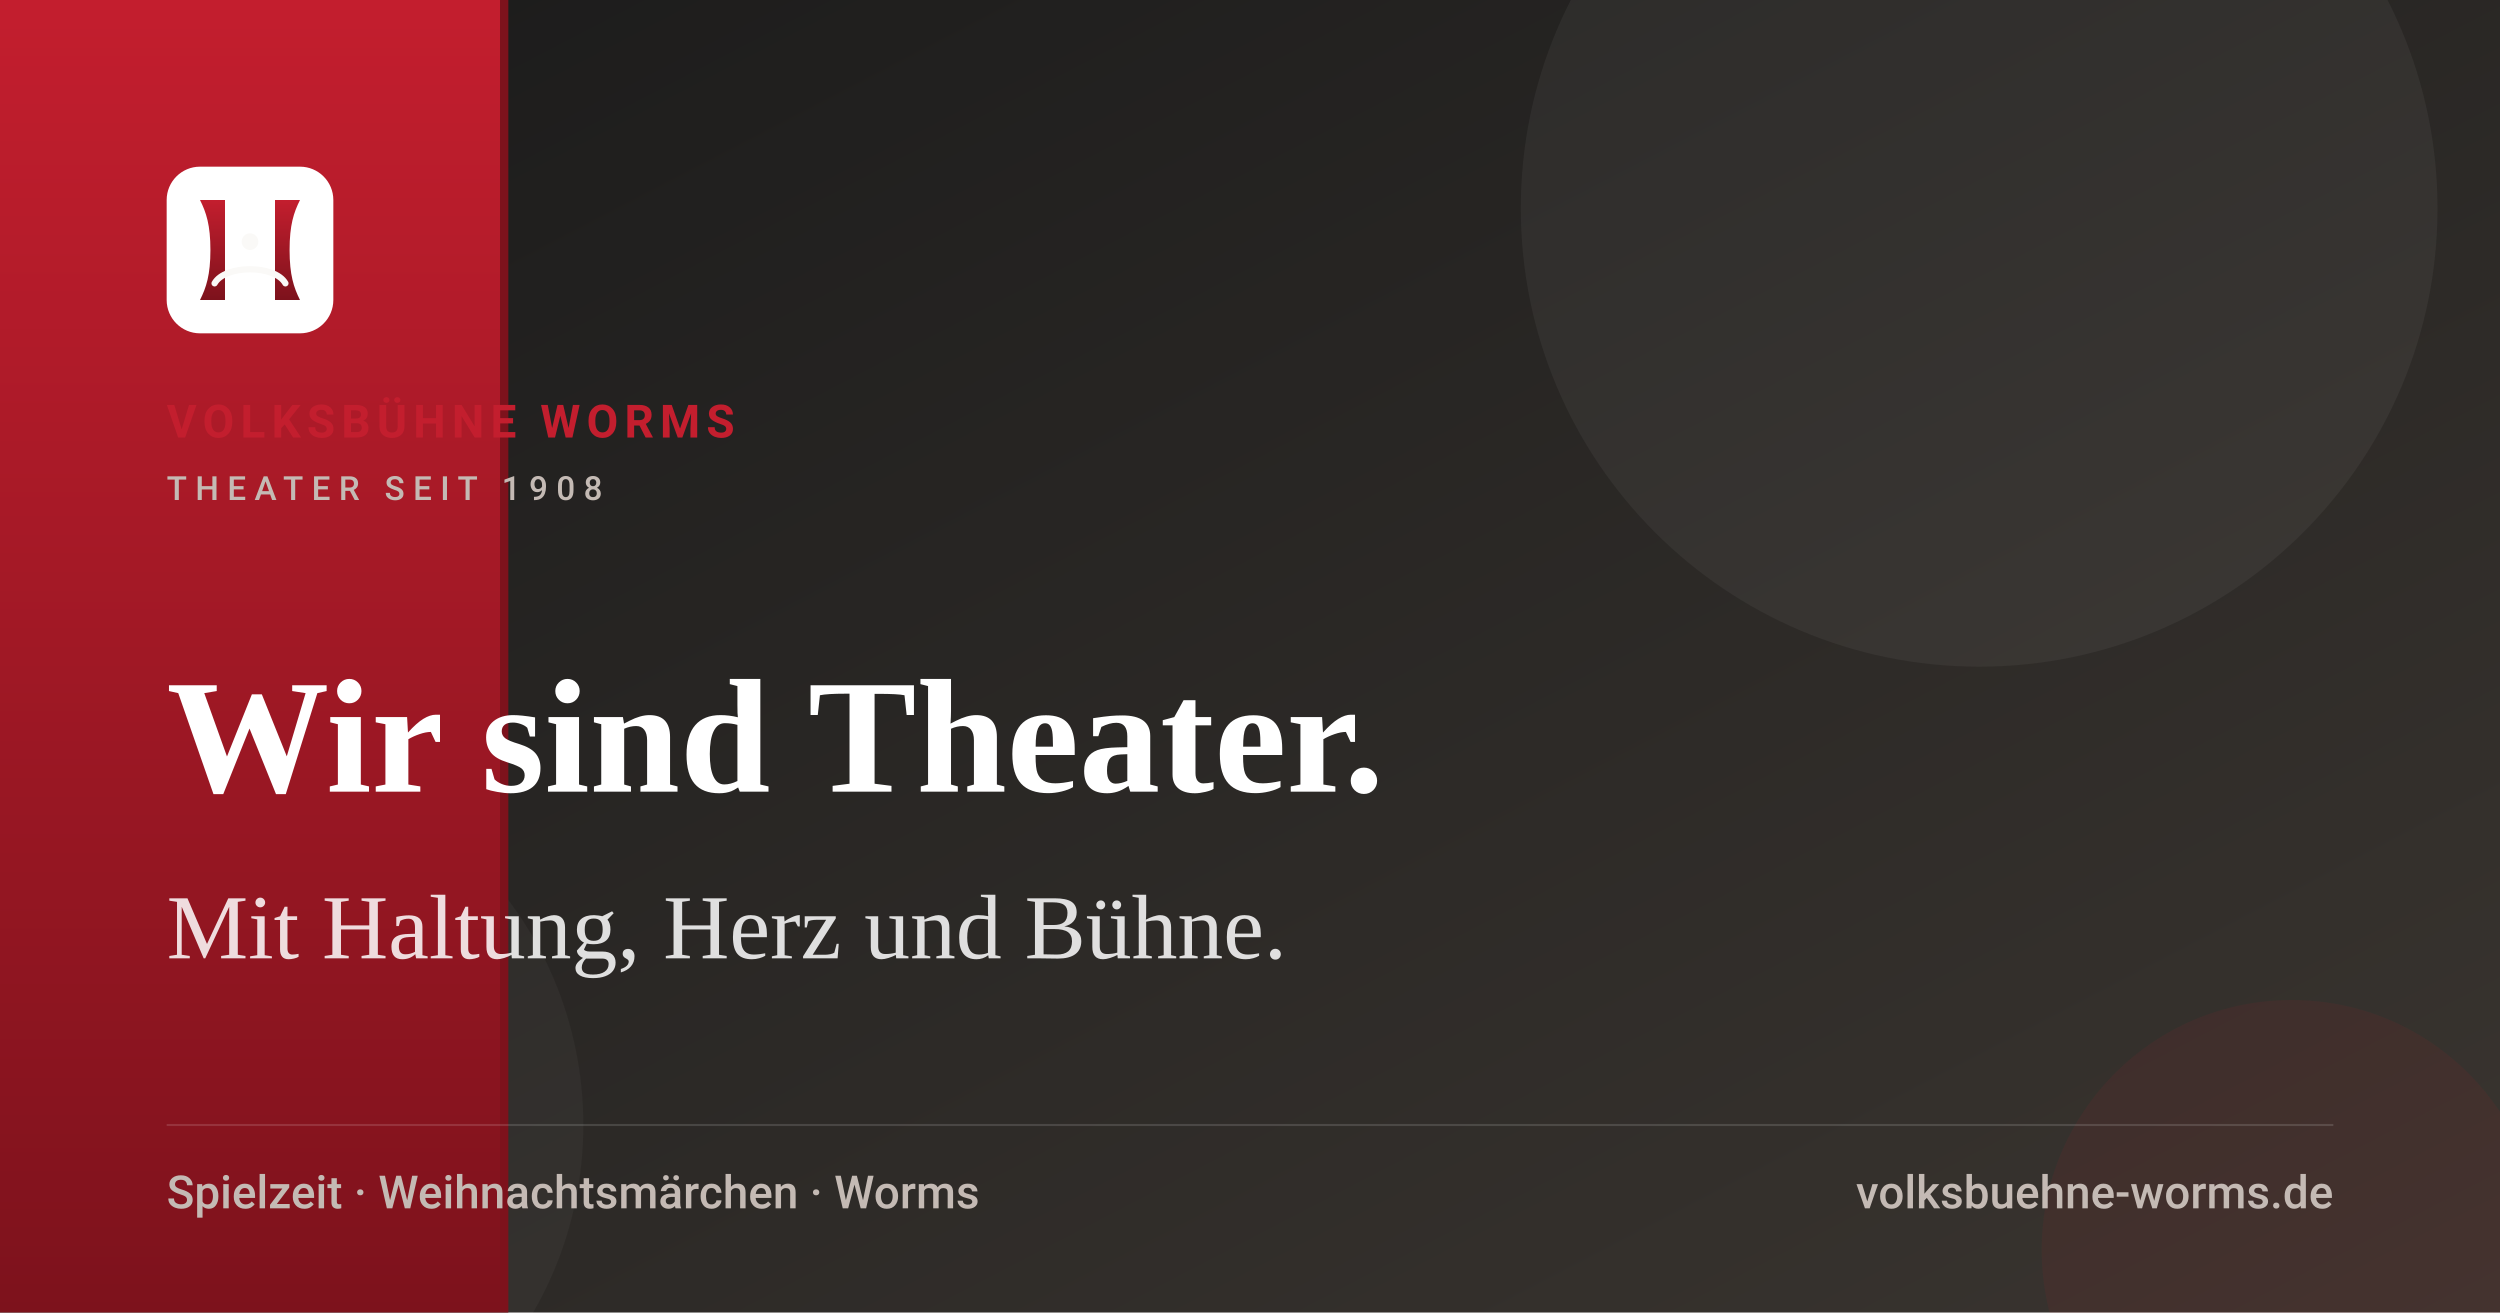
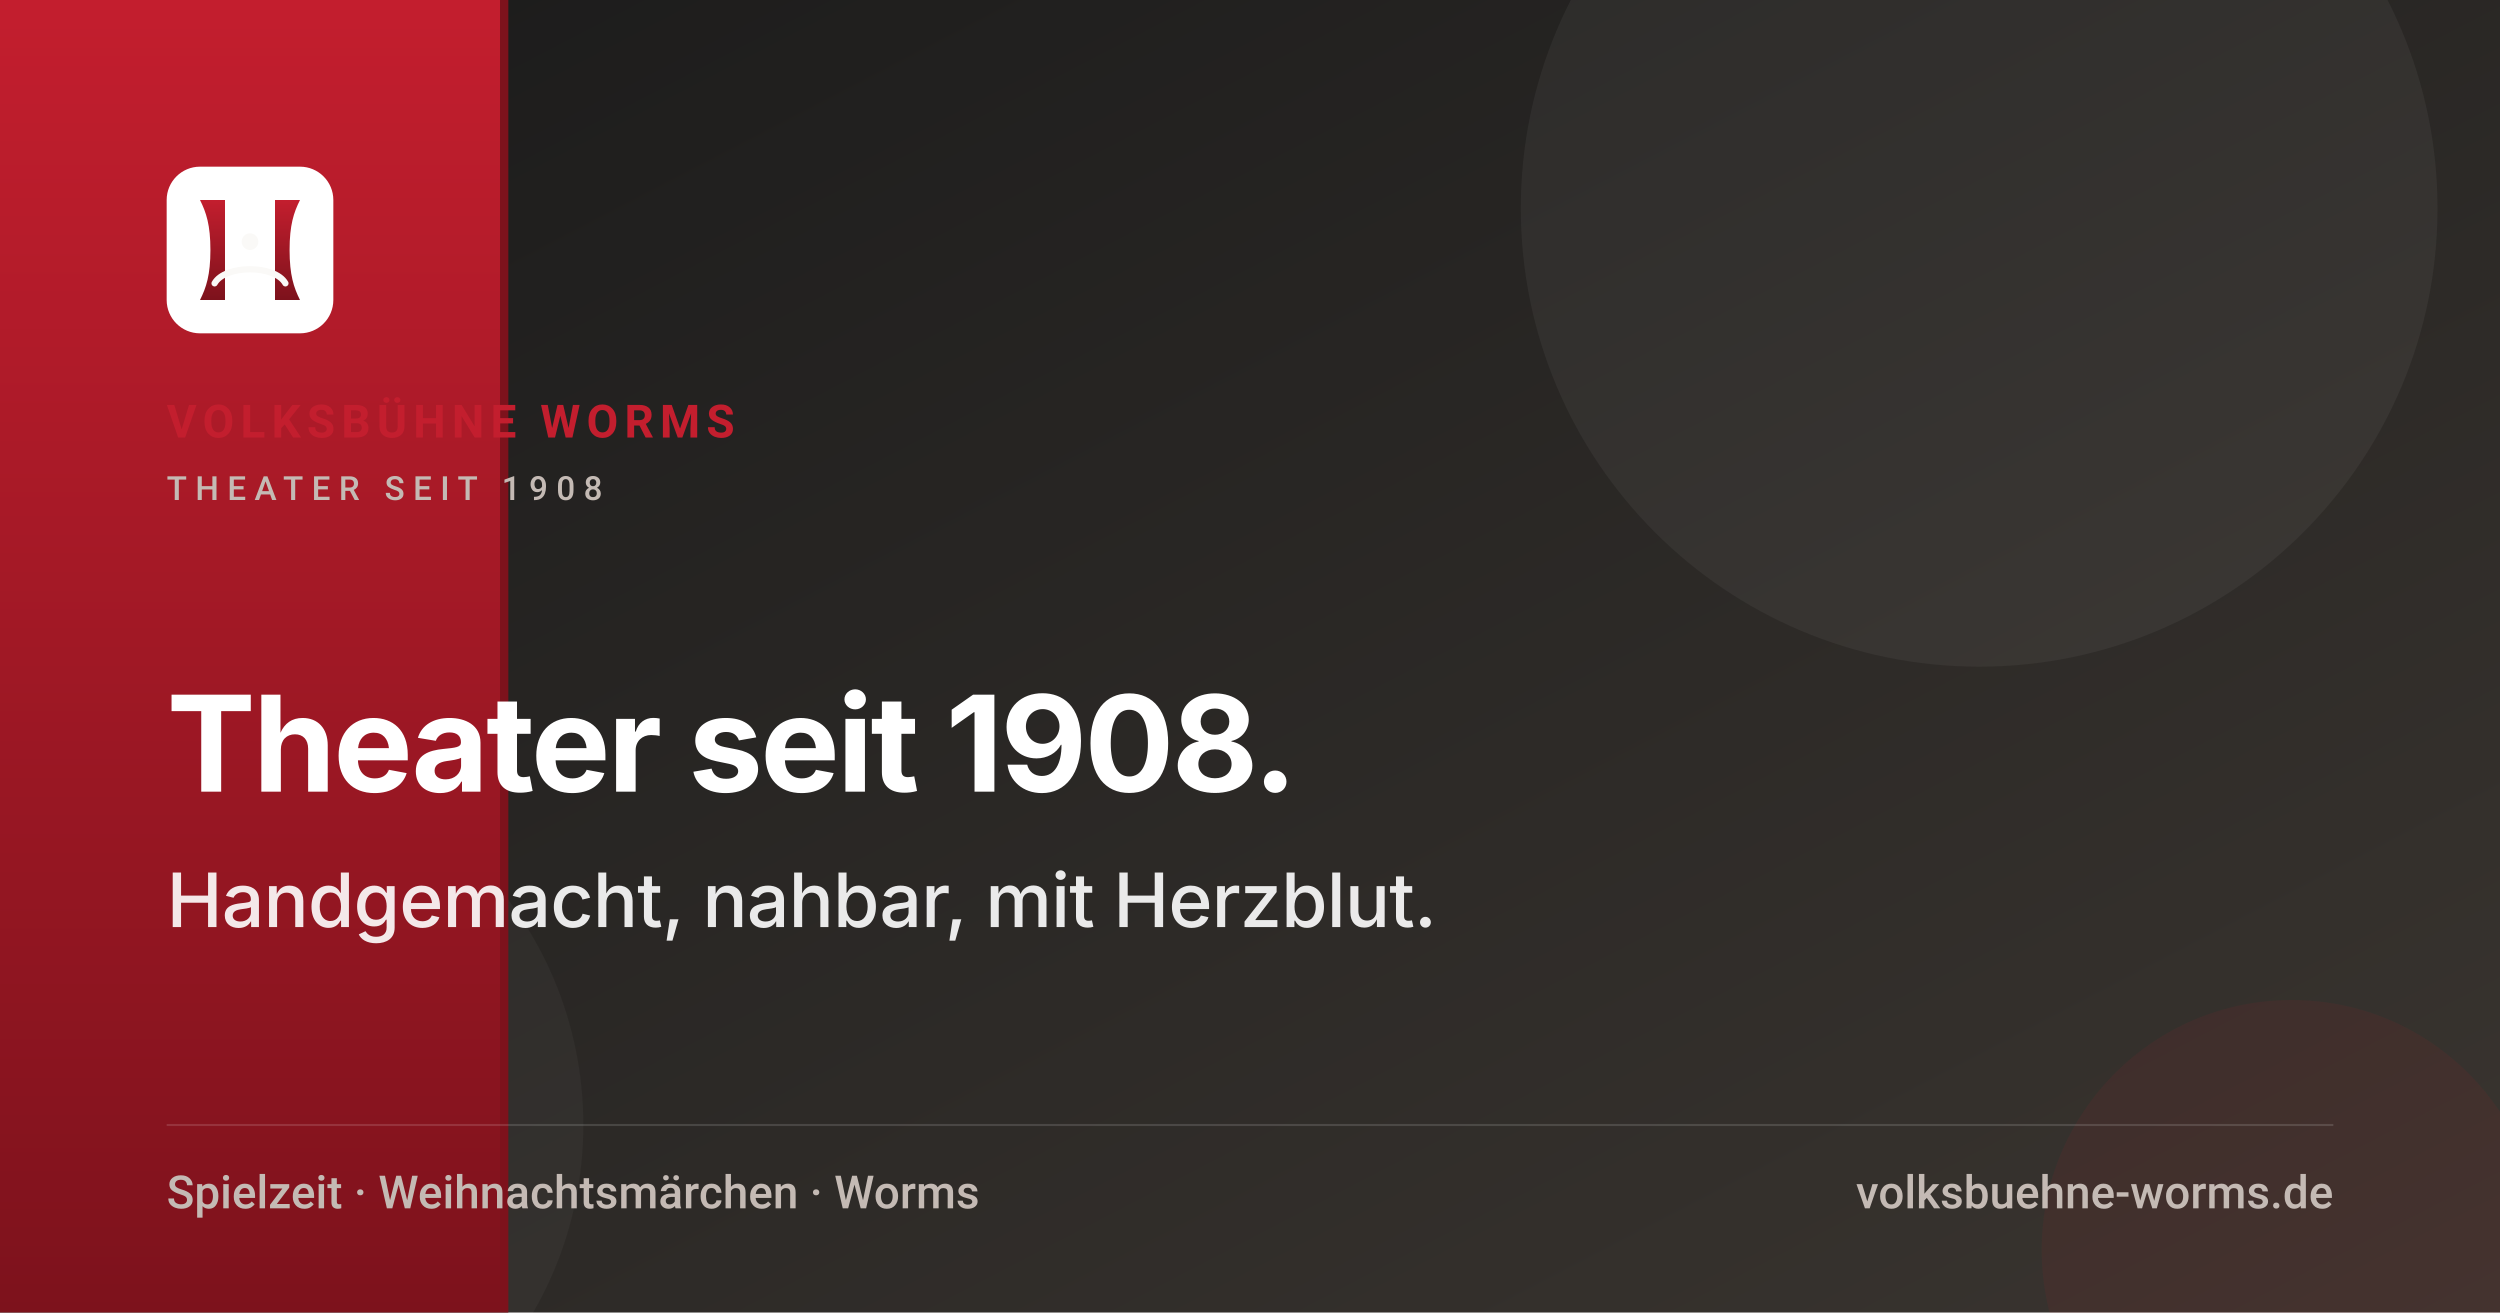
<svg xmlns="http://www.w3.org/2000/svg" viewBox="0 0 1200 630" role="img" aria-labelledby="title desc">
  <defs>
    <linearGradient id="bg" x1="0%" y1="0%" x2="100%" y2="100%">
      <stop offset="0%" stop-color="#1a1a1a" />
      <stop offset="100%" stop-color="#3a3530" />
    </linearGradient>
    <linearGradient id="curtain" x1="0%" y1="0%" x2="0%" y2="100%">
      <stop offset="0%" stop-color="#c31e2e" />
      <stop offset="100%" stop-color="#7d121c" />
    </linearGradient>
  </defs>
  <rect width="1200" height="630" fill="url(#bg)" />
  <circle cx="950" cy="100" r="220" fill="#ffffff0c" />
  <circle cx="100" cy="540" r="180" fill="#ffffff08" />
  <circle cx="1100" cy="600" r="120" fill="#c31e2e14" />
  <rect x="0" y="0" width="240" height="630" fill="url(#curtain)" />
  <rect x="240" y="0" width="4" height="630" fill="#7d121c" />
  <g transform="translate(80, 80)">
    <rect width="80" height="80" rx="16" fill="#fff" />
    <path d="M16 16h12v48H16c3-6 5-12 5-24s-2-18-5-24Zm48 0H52v48h12c-3-6-5-12-5-24s2-18 5-24Z" fill="url(#curtain)" />
    <path d="M23 56c5-9 29-9 34 0" fill="none" stroke="#faf9f7" stroke-width="3" stroke-linecap="round" />
    <circle cx="40" cy="36" r="4" fill="#faf9f7" />
  </g>
  <text x="80" y="210" fill="#c31e2e" font-family="-apple-system, Segoe UI, Roboto, sans-serif" font-size="22" font-weight="700" letter-spacing="3">VOLKSBÜHNE WORMS</text>
  <text x="80" y="240" fill="#c4bab4" font-family="-apple-system, Segoe UI, Roboto, sans-serif" font-size="16" letter-spacing="4" font-weight="500">THEATER SEIT 1908</text>
-   <text x="80" y="380" fill="#fff" font-family="Georgia, 'Times New Roman', serif" font-size="78" font-weight="700">Wir sind Theater.</text>
-   <text x="80" y="460" fill="#fff" font-family="Georgia, 'Times New Roman', serif" font-size="44" font-weight="400" opacity="0.85">Mit Haltung, Herz und Bühne.</text>
+   <text x="80" y="380" fill="#fff" font-family="Inter, -apple-system, Segoe UI, Roboto, sans-serif" font-size="64" font-weight="700" letter-spacing="-0.02em">Theater seit 1908.</text>
+   <text x="80" y="445" fill="#fff" font-family="Inter, -apple-system, Segoe UI, Roboto, sans-serif" font-size="36" font-weight="500" opacity="0.9" letter-spacing="-0.01em">Handgemacht, nahbar, mit Herzblut.</text>
  <line x1="80" y1="540" x2="1120" y2="540" stroke="#ffffff22" />
  <text x="80" y="580" fill="#c4bab4" font-family="-apple-system, Segoe UI, Roboto, sans-serif" font-size="22" font-weight="500">Spielzeit · Weihnachtsmärchen · Worms</text>
  <text x="1120" y="580" fill="#c4bab4" font-family="-apple-system, Segoe UI, Roboto, sans-serif" font-size="22" font-weight="500" text-anchor="end">volksbuehne-worms.de</text>
</svg>
